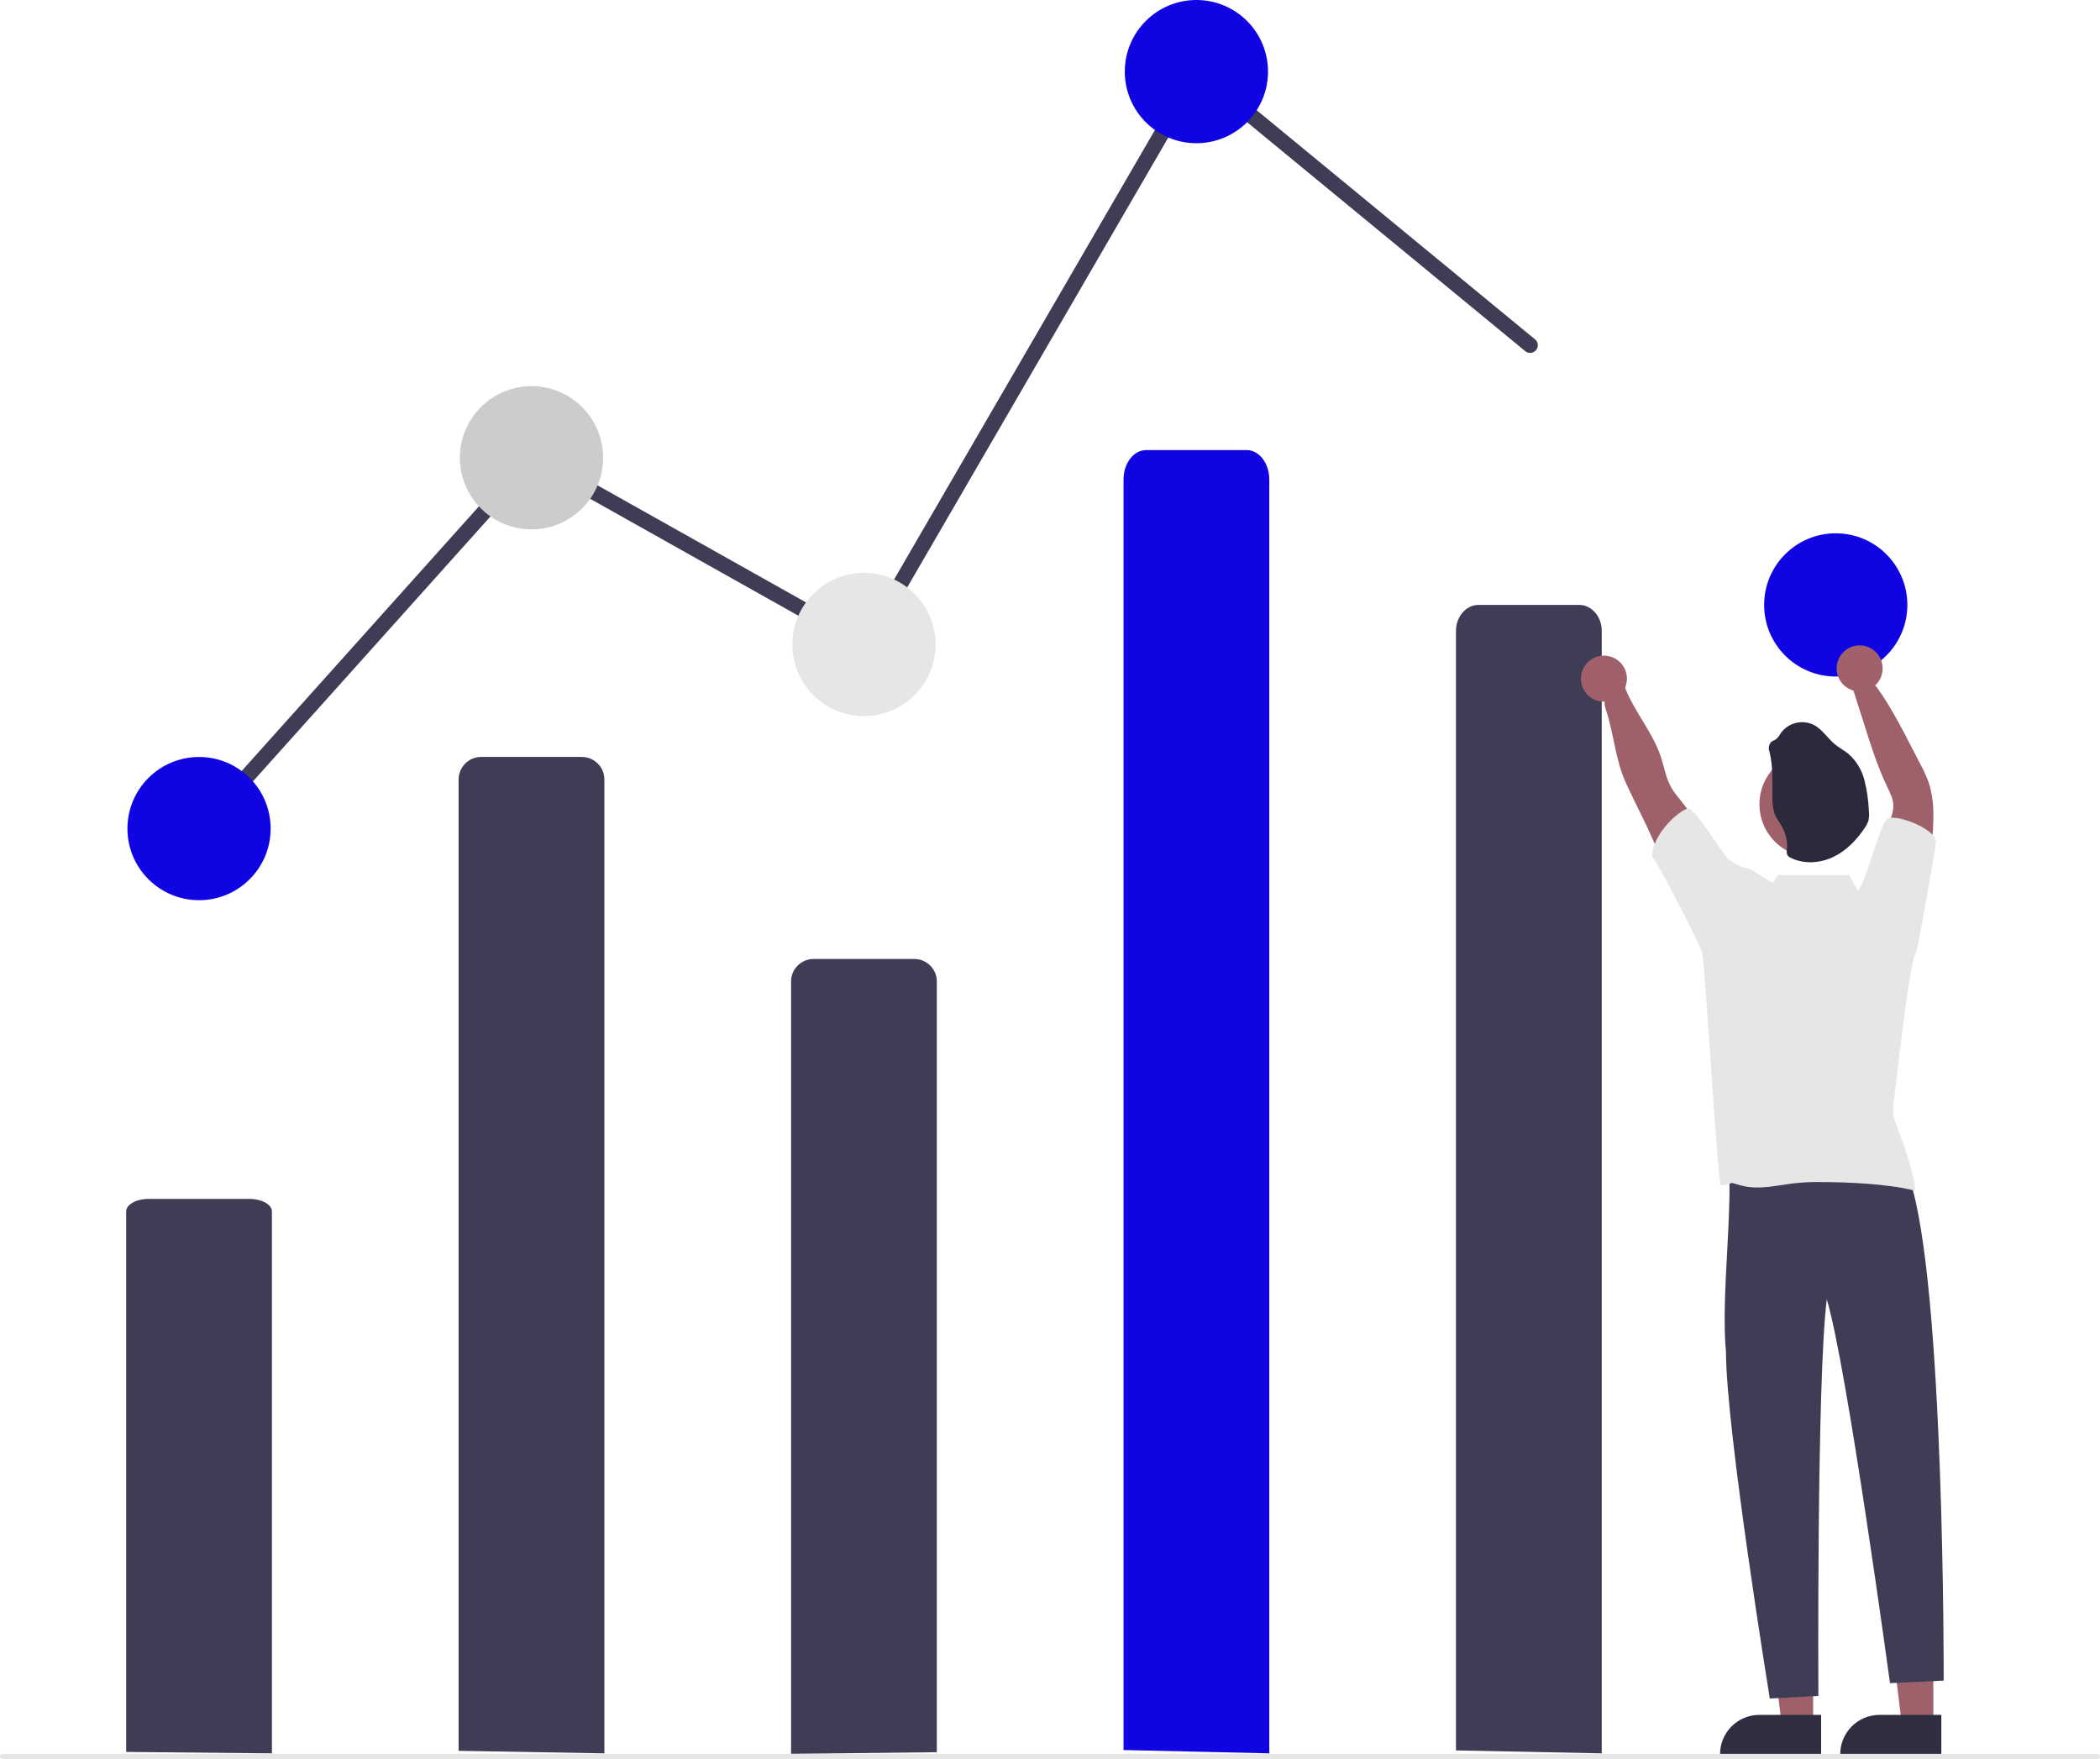
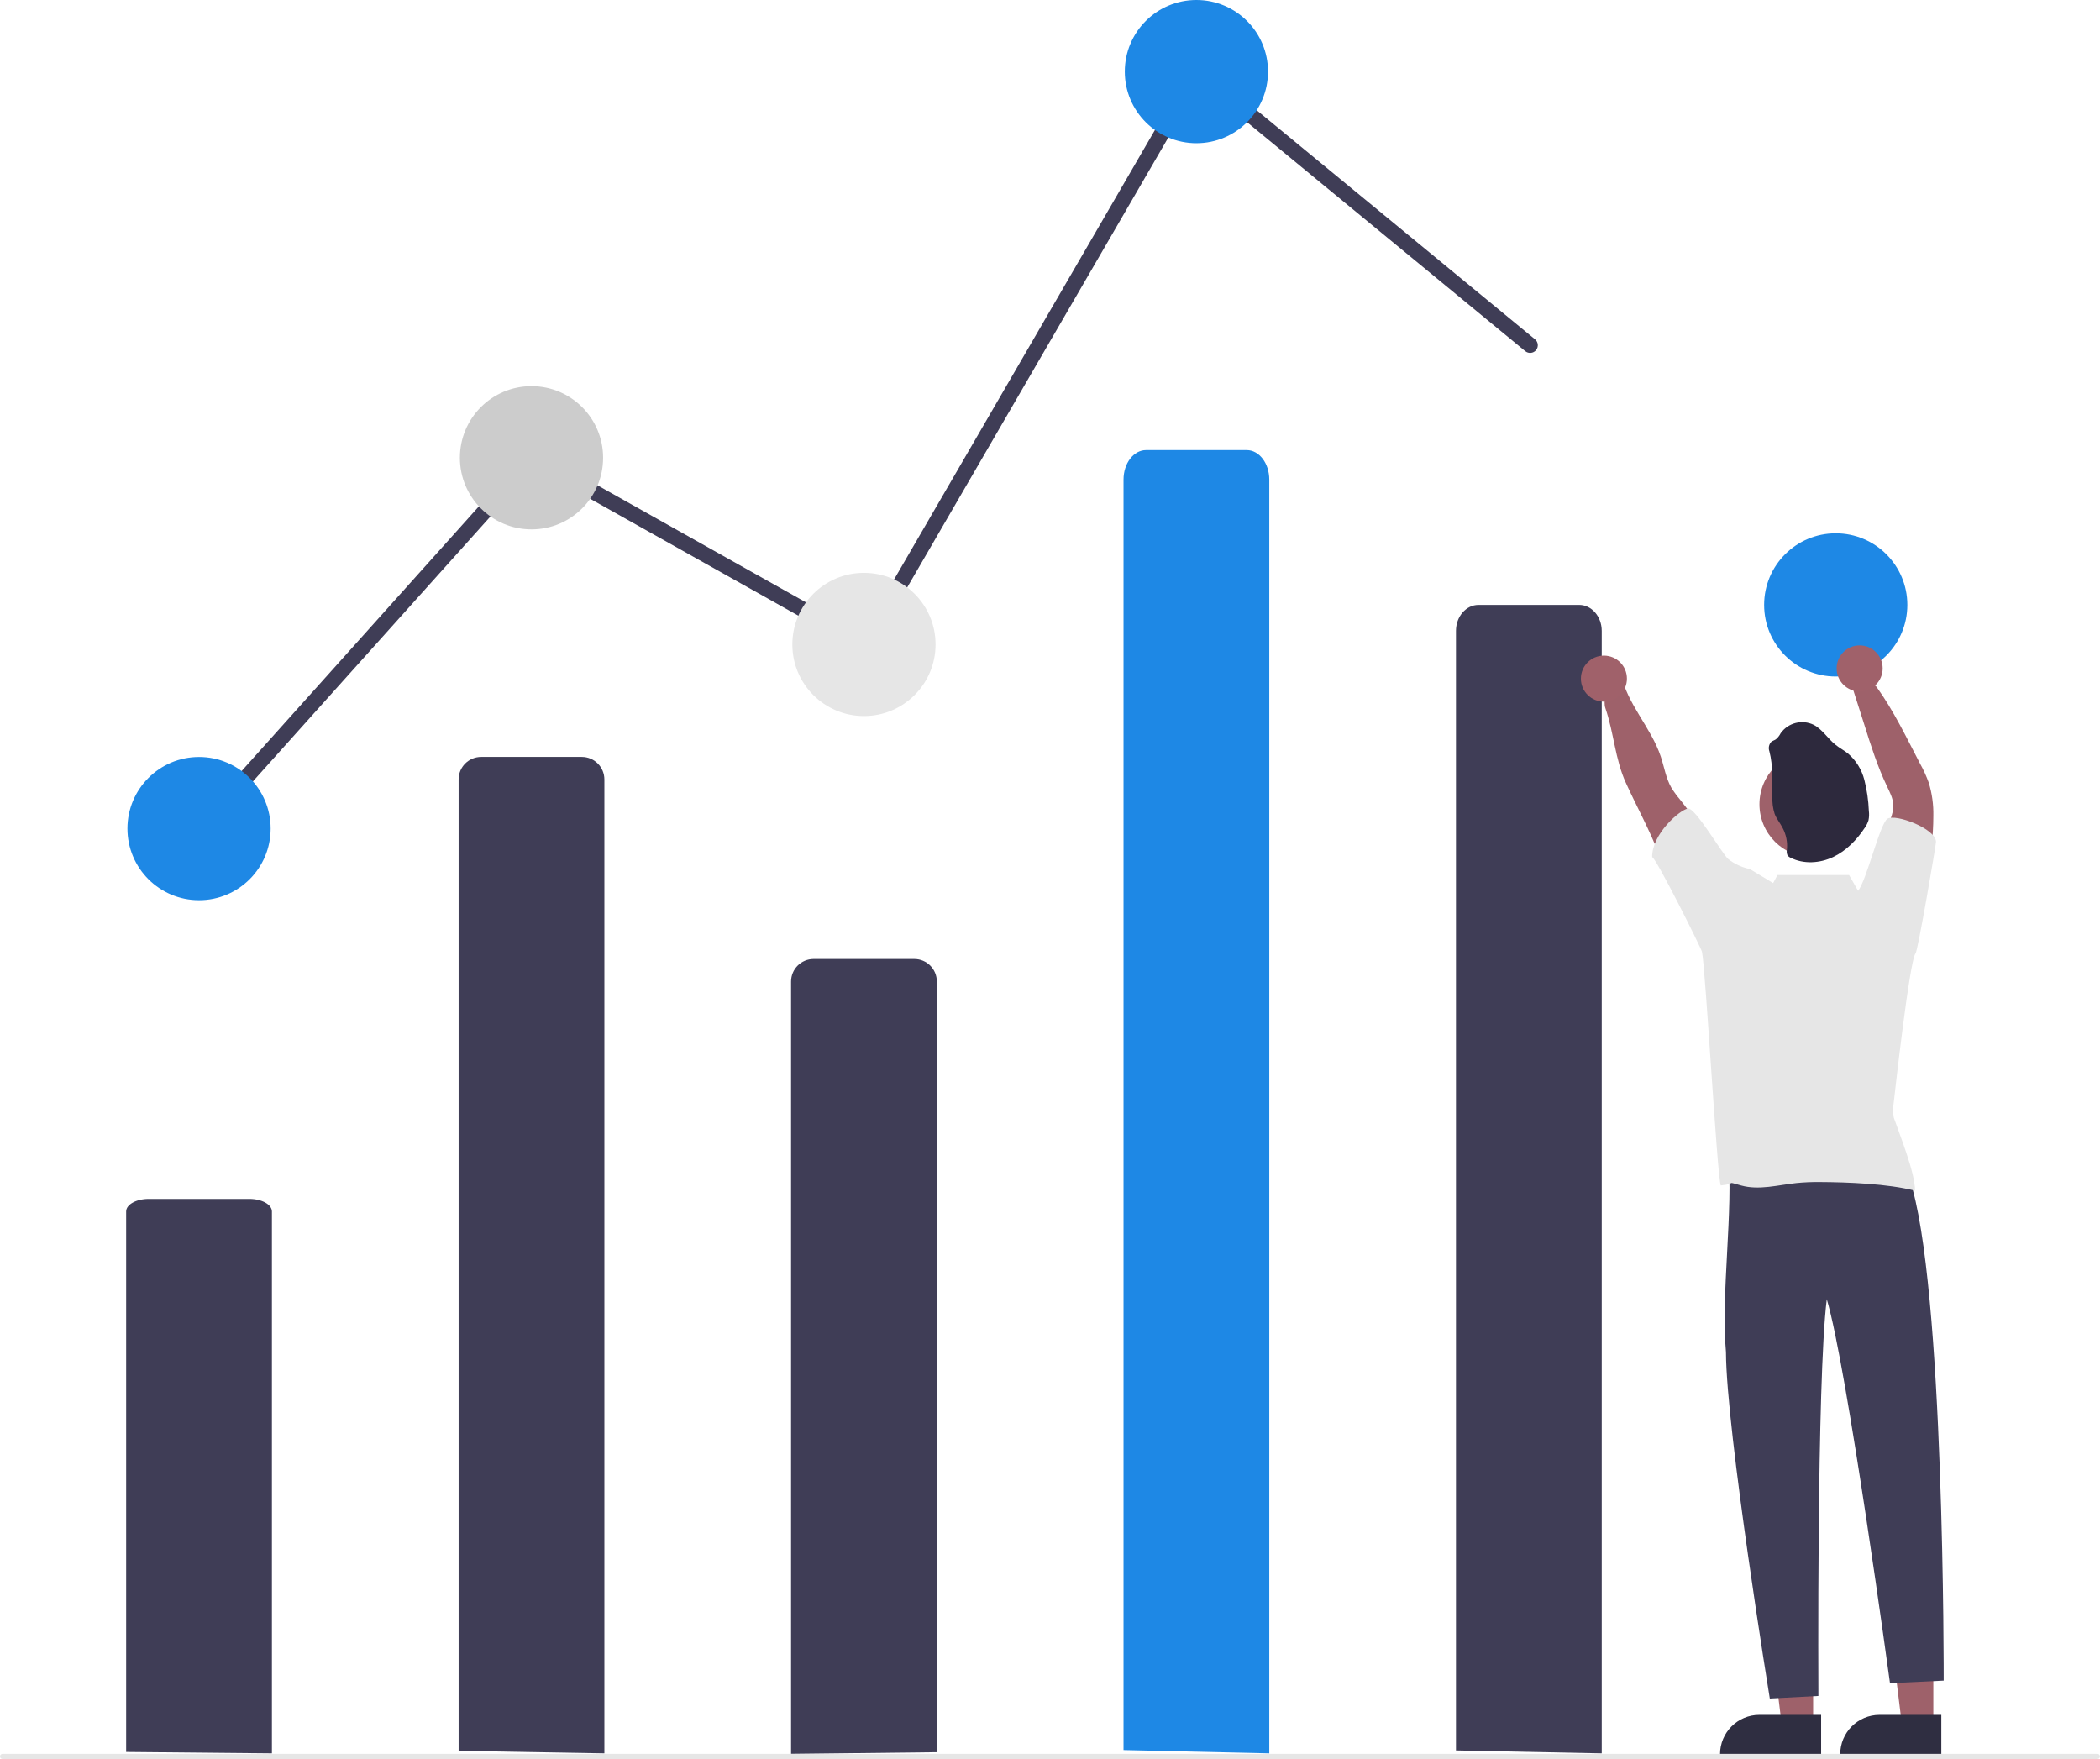
<svg xmlns="http://www.w3.org/2000/svg" data-name="Layer 1" width="821.168" height="687.802" viewBox="0 0 821.168 687.802">
  <polygon points="755.994 674.556 743.734 674.555 737.902 627.268 755.996 627.268 755.994 674.556" fill="#9e616a" />
  <path d="M948.537,792.539l-39.531-.001v-.5a15.387,15.387,0,0,1,15.386-15.386h.001l24.144.001Z" transform="translate(-189.416 -106.099)" fill="#2f2e41" />
  <polygon points="708.994 674.556 696.734 674.555 690.902 627.268 708.996 627.268 708.994 674.556" fill="#9e616a" />
  <path d="M901.537,792.539l-39.531-.001v-.5a15.387,15.387,0,0,1,15.386-15.386h.001l24.144.001Z" transform="translate(-189.416 -106.099)" fill="#2f2e41" />
-   <path id="ae5c11dc-7e77-468a-a39f-cc8da6ee1565-163" data-name="Path 1495" d="M368.748,790.71V410.9a8.82,8.82,0,0,1,8.82-8.82h39.36a8.82,8.82,0,0,1,8.82,8.82h0V791.7Z" transform="translate(-189.416 -106.099)" fill="#3f3d56" />
-   <path id="bc696f83-47b6-45c9-967f-bb64f1f3bee5-164" data-name="Path 1496" d="M498.748,791.9v-302a8.82,8.82,0,0,1,8.82-8.82h39.36a8.82,8.82,0,0,1,8.82,8.82h0V791.25Z" transform="translate(-189.416 -106.099)" fill="#3f3d56" />
+   <path id="ae5c11dc-7e77-468a-a39f-cc8da6ee1565-217" data-name="Path 1495" d="M368.748,790.71V410.9a8.82,8.82,0,0,1,8.82-8.82h39.36a8.82,8.82,0,0,1,8.82,8.82h0V791.7Z" transform="translate(-189.416 -106.099)" fill="#3f3d56" />
+   <path id="bc696f83-47b6-45c9-967f-bb64f1f3bee5-218" data-name="Path 1496" d="M498.748,791.9v-302a8.82,8.82,0,0,1,8.82-8.82h39.36a8.82,8.82,0,0,1,8.82,8.82h0V791.25Z" transform="translate(-189.416 -106.099)" fill="#3f3d56" />
  <path d="M267.747,433.099a3,3,0,0,1-2.233-5.002l131.605-146.791L526.638,354.035,656.927,129.537,789.655,238.782a3,3,0,1,1-3.813,4.633L658.569,138.66,528.858,362.163,398.376,288.892,269.982,432.101A2.991,2.991,0,0,1,267.747,433.099Z" transform="translate(-189.416 -106.099)" fill="#3f3d56" />
-   <circle id="a1f8771a-4bf9-4603-9747-6ae739e4ad47" data-name="Ellipse 300" cx="77.832" cy="324" r="28" fill="#1004e2" />
+   <circle id="a1f8771a-4bf9-4603-9747-6ae739e4ad47" data-name="Ellipse 300" cx="77.832" cy="324" r="28" fill="#1e88e5" />
  <circle id="ffdbdf53-78c2-412f-9ede-372406e5d245" data-name="Ellipse 301" cx="207.832" cy="179" r="28" fill="#ccc" />
  <circle id="b7cff929-f00d-4f86-944c-e500b6ceb6ad" data-name="Ellipse 302" cx="337.832" cy="252" r="28" fill="#e6e6e6" />
-   <circle id="eabc0b76-6faa-4fa0-934c-daff28b491dd" data-name="Ellipse 303" cx="467.832" cy="28" r="28" fill="#1004e2" />
-   <circle id="a7ca0488-8ee6-49e2-b245-2872b84c042e" data-name="Ellipse 304" cx="717.832" cy="236.535" r="28" fill="#1004e2" />
-   <path id="b579ef19-595a-43de-9b6d-0ead8268ca48-165" data-name="Path 1507" d="M897.348,560.755c10.48,1.262,37.279-8.298,38.731,6.246,13.794,40.605,13.384,196.256,13.384,196.256l-21,1S911.683,640.583,903.748,614.125c-3.982,32.159-3.284,155.133-3.284,155.133l-19,1s-17.043-104.717-17.14-135.453c-2.071-22.514,3.009-55.876.835-77.64a83.218,83.218,0,0,0,32.19,3.59Z" transform="translate(-189.416 -106.099)" fill="#3f3d56" />
-   <path id="b3465432-03e0-48eb-8016-b04aa244e72c-166" data-name="Path 1513" d="M758.748,790.554V352.8c0-5.614,3.949-10.166,8.82-10.166h39.36c4.871,0,8.82,4.551,8.82,10.166V791.7Z" transform="translate(-189.416 -106.099)" fill="#3f3d56" />
-   <path id="ac7870c5-efcc-4c4b-b17f-07e0bff4d096-167" data-name="Path 1508" d="M861.698,442.955a130.657,130.657,0,0,0-15.31-24.17,38.322,38.322,0,0,1-3.4-4.64c-2.15-3.73-2.79-8.11-4.15-12.19-3.8-11.44-13.28-20.63-15.59-32.46-.84-4.3-7.936,8.198-6.07,13.53,3.33,9.65,3.76,19.87,8,29.19s9.22,18.26,12.88,27.79c2.08,5.41,3.74,11,6.79,16s7.81,9.19,13.56,9.94a33.45,33.45,0,0,1,1.63-10.68C861.288,451.325,863.508,446.685,861.698,442.955Z" transform="translate(-189.416 -106.099)" fill="#9e616a" />
-   <path id="be4b35b3-6955-40b7-9549-45fdba6a2930-168" data-name="Path 1509" d="M924.608,449.435a55.259,55.259,0,0,1,3.25-20.78c.92-2.55,2-5.14,1.91-7.85-.13-2.52-1.33-4.83-2.42-7.11-3.76-7.85-6.4-16.17-9-24.47l-5-15.65c-1.63-1.195,7.89-1.61,9.92,1.2,6.64,9.22,11.67,19.81,16.93,29.88a50.577,50.577,0,0,1,3.42,7.49,41.186,41.186,0,0,1,1.8,12.94c0,8.19-1.08,16.35-2.2,24.47-.71,5.09-1.64,10.63-5.49,14C933.728,458.435,929.708,453.435,924.608,449.435Z" transform="translate(-189.416 -106.099)" fill="#9e616a" />
+   <circle id="eabc0b76-6faa-4fa0-934c-daff28b491dd" data-name="Ellipse 303" cx="467.832" cy="28" r="28" fill="#1e88e5" />
+   <circle id="a7ca0488-8ee6-49e2-b245-2872b84c042e" data-name="Ellipse 304" cx="717.832" cy="236.535" r="28" fill="#1e88e5" />
+   <path id="b579ef19-595a-43de-9b6d-0ead8268ca48-219" data-name="Path 1507" d="M897.348,560.755c10.48,1.262,37.279-8.298,38.731,6.246,13.794,40.605,13.384,196.256,13.384,196.256l-21,1S911.683,640.583,903.748,614.125c-3.982,32.159-3.284,155.133-3.284,155.133l-19,1s-17.043-104.717-17.14-135.453c-2.071-22.514,3.009-55.876.835-77.64a83.218,83.218,0,0,0,32.19,3.59Z" transform="translate(-189.416 -106.099)" fill="#3f3d56" />
+   <path id="b3465432-03e0-48eb-8016-b04aa244e72c-220" data-name="Path 1513" d="M758.748,790.554V352.8c0-5.614,3.949-10.166,8.82-10.166h39.36c4.871,0,8.82,4.551,8.82,10.166V791.7Z" transform="translate(-189.416 -106.099)" fill="#3f3d56" />
+   <path id="ac7870c5-efcc-4c4b-b17f-07e0bff4d096-221" data-name="Path 1508" d="M861.698,442.955a130.657,130.657,0,0,0-15.31-24.17,38.322,38.322,0,0,1-3.4-4.64c-2.15-3.73-2.79-8.11-4.15-12.19-3.8-11.44-13.28-20.63-15.59-32.46-.84-4.3-7.936,8.198-6.07,13.53,3.33,9.65,3.76,19.87,8,29.19s9.22,18.26,12.88,27.79c2.08,5.41,3.74,11,6.79,16s7.81,9.19,13.56,9.94a33.45,33.45,0,0,1,1.63-10.68C861.288,451.325,863.508,446.685,861.698,442.955Z" transform="translate(-189.416 -106.099)" fill="#9e616a" />
+   <path id="be4b35b3-6955-40b7-9549-45fdba6a2930-222" data-name="Path 1509" d="M924.608,449.435a55.259,55.259,0,0,1,3.25-20.78c.92-2.55,2-5.14,1.91-7.85-.13-2.52-1.33-4.83-2.42-7.11-3.76-7.85-6.4-16.17-9-24.47l-5-15.65c-1.63-1.195,7.89-1.61,9.92,1.2,6.64,9.22,11.67,19.81,16.93,29.88a50.577,50.577,0,0,1,3.42,7.49,41.186,41.186,0,0,1,1.8,12.94c0,8.19-1.08,16.35-2.2,24.47-.71,5.09-1.64,10.63-5.49,14C933.728,458.435,929.708,453.435,924.608,449.435Z" transform="translate(-189.416 -106.099)" fill="#9e616a" />
  <circle id="a7d383a2-21d6-4551-be8a-8c82a5e576cb" data-name="Ellipse 307" cx="708.752" cy="314.484" r="20.75" fill="#9e616a" />
-   <path id="fb091cb1-8ad4-4d57-b74d-c940c723d6bf-169" data-name="Path 1512" d="M881.3,399.881a3.602,3.602,0,0,1,.76-3.723c.518-.408,1.206-.561,1.762-.95a7.602,7.602,0,0,0,1.9-2.403,10.315,10.315,0,0,1,12.909-3.277c3.429,1.795,5.5,5.389,8.549,7.808,1.548,1.254,3.344,2.184,4.902,3.438a20.146,20.146,0,0,1,6.355,10.278,58.31,58.31,0,0,1,1.762,12.125,10.905,10.905,0,0,1-.142,3.686,10.317,10.317,0,0,1-1.396,2.85c-3.135,4.749-7.266,9.062-12.444,11.513s-11.475,2.85-16.581.285a2.85,2.85,0,0,1-1.273-1.017,3.658,3.658,0,0,1-.199-2.194,15.018,15.018,0,0,0-1.653-8.406c-.95-1.9-2.375-3.534-3.135-5.5a19.16,19.16,0,0,1-.893-6.82C882.392,411.593,882.798,405.638,881.3,399.881Z" transform="translate(-189.416 -106.099)" fill="#2d293d" />
-   <path id="ef6ae9ea-be37-4bc6-b1be-067860dc7e9d-170" data-name="Path 1514" d="M238.747,791.149V579.808c0-2.71,3.949-4.908,8.82-4.908h39.36c4.871,0,8.82,2.2,8.82,4.908V791.7Z" transform="translate(-189.416 -106.099)" fill="#3f3d56" />
-   <path id="b4c810f7-8361-4f56-9780-d97c96bbbba4-171" data-name="Path 944" d="M1009.585,793.901H190.416a1,1,0,1,1,0-2h819.168a1,1,0,0,1,0,2Z" transform="translate(-189.416 -106.099)" fill="#e6e6e6" />
-   <path id="b32730d1-ac43-40b1-a176-73e18bf362e5-172" data-name="Path 1515" d="M628.747,790.405V293.635c0-6.371,3.949-11.536,8.82-11.536h39.36c4.871,0,8.82,5.165,8.82,11.536V791.7Z" transform="translate(-189.416 -106.099)" fill="#1004e2" />
+   <path id="fb091cb1-8ad4-4d57-b74d-c940c723d6bf-223" data-name="Path 1512" d="M881.3,399.881a3.602,3.602,0,0,1,.76-3.723c.518-.408,1.206-.561,1.762-.95a7.602,7.602,0,0,0,1.9-2.403,10.315,10.315,0,0,1,12.909-3.277c3.429,1.795,5.5,5.389,8.549,7.808,1.548,1.254,3.344,2.184,4.902,3.438a20.146,20.146,0,0,1,6.355,10.278,58.31,58.31,0,0,1,1.762,12.125,10.905,10.905,0,0,1-.142,3.686,10.317,10.317,0,0,1-1.396,2.85c-3.135,4.749-7.266,9.062-12.444,11.513s-11.475,2.85-16.581.285a2.85,2.85,0,0,1-1.273-1.017,3.658,3.658,0,0,1-.199-2.194,15.018,15.018,0,0,0-1.653-8.406c-.95-1.9-2.375-3.534-3.135-5.5a19.16,19.16,0,0,1-.893-6.82C882.392,411.593,882.798,405.638,881.3,399.881Z" transform="translate(-189.416 -106.099)" fill="#2d293d" />
+   <path id="ef6ae9ea-be37-4bc6-b1be-067860dc7e9d-224" data-name="Path 1514" d="M238.747,791.149V579.808c0-2.71,3.949-4.908,8.82-4.908h39.36c4.871,0,8.82,2.2,8.82,4.908V791.7Z" transform="translate(-189.416 -106.099)" fill="#3f3d56" />
+   <path id="b4c810f7-8361-4f56-9780-d97c96bbbba4-225" data-name="Path 944" d="M1009.585,793.901H190.416a1,1,0,1,1,0-2h819.168a1,1,0,0,1,0,2Z" transform="translate(-189.416 -106.099)" fill="#e6e6e6" />
+   <path id="b32730d1-ac43-40b1-a176-73e18bf362e5-226" data-name="Path 1515" d="M628.747,790.405V293.635c0-6.371,3.949-11.536,8.82-11.536h39.36c4.871,0,8.82,5.165,8.82,11.536V791.7Z" transform="translate(-189.416 -106.099)" fill="#1e88e5" />
  <circle cx="627.182" cy="265.366" r="9" fill="#a0616a" />
  <circle cx="727.182" cy="261.366" r="9" fill="#a0616a" />
  <path d="M938.468,478.875c.878-.804,8.038-42.674,7.996-43.617-.111-5.158-15.85-11.05-19-9-2.972,1.934-8.147,24.124-11.477,28.165l-3.523-6.165h-28l-1.697,3.152c-3.674-2.213-6.979-4.254-8.158-4.929a5.3,5.3,0,0,0-1.311-.645,20.311,20.311,0,0,1-8-3.76c-2.3-1.77-12.974-20.307-15.834-19.817-3.23.54-14.125,9.96-14,19,1.372-.029,19.214,35.648,19.464,36.977,1.37,5.62,5.894,87.58,7.354,91.4,6.726-.65,1.416-1.81,7.926,0,7.01,1.95,14.41-.16,21.64-.94a83.114,83.114,0,0,1,9.06-.4c11,.05,26.7.66,37.35,3.39.06-6.98-6.07-22.08-8.34-28.67a19.248,19.248,0,0,1,.03-5.94C930.238,534.665,936.094,481.54,938.468,478.875Z" transform="translate(-189.416 -106.099)" fill="#e6e6e6" />
</svg>
